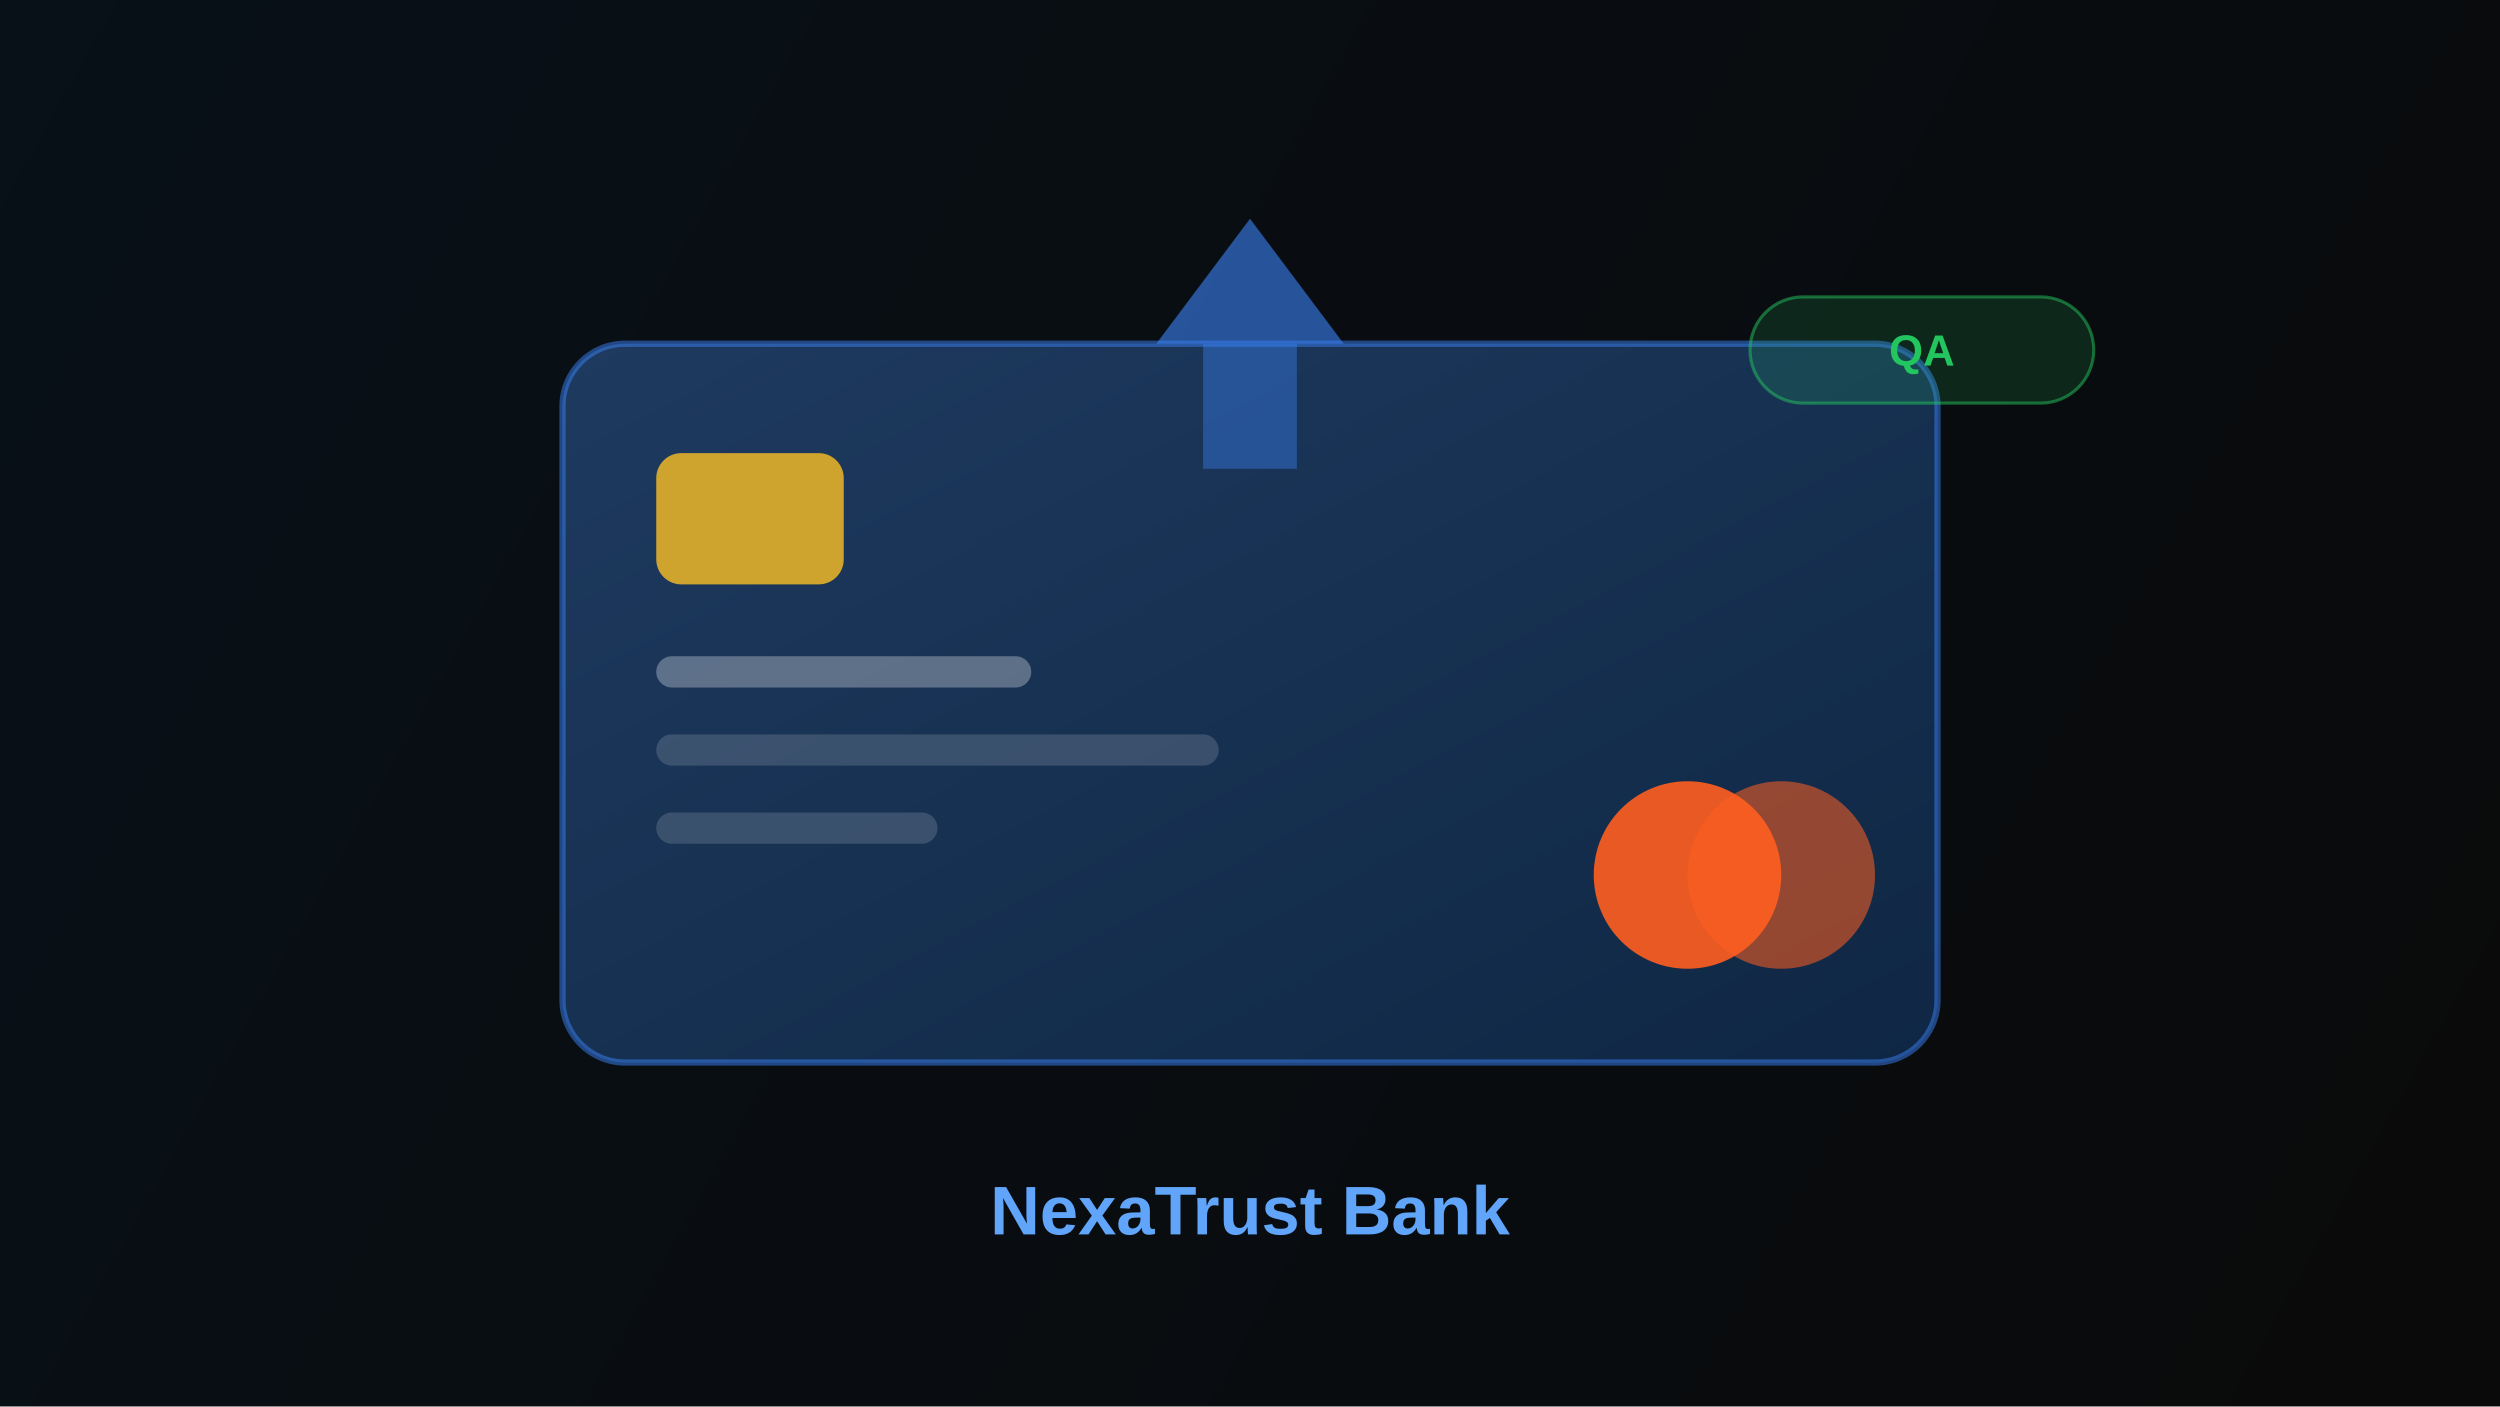
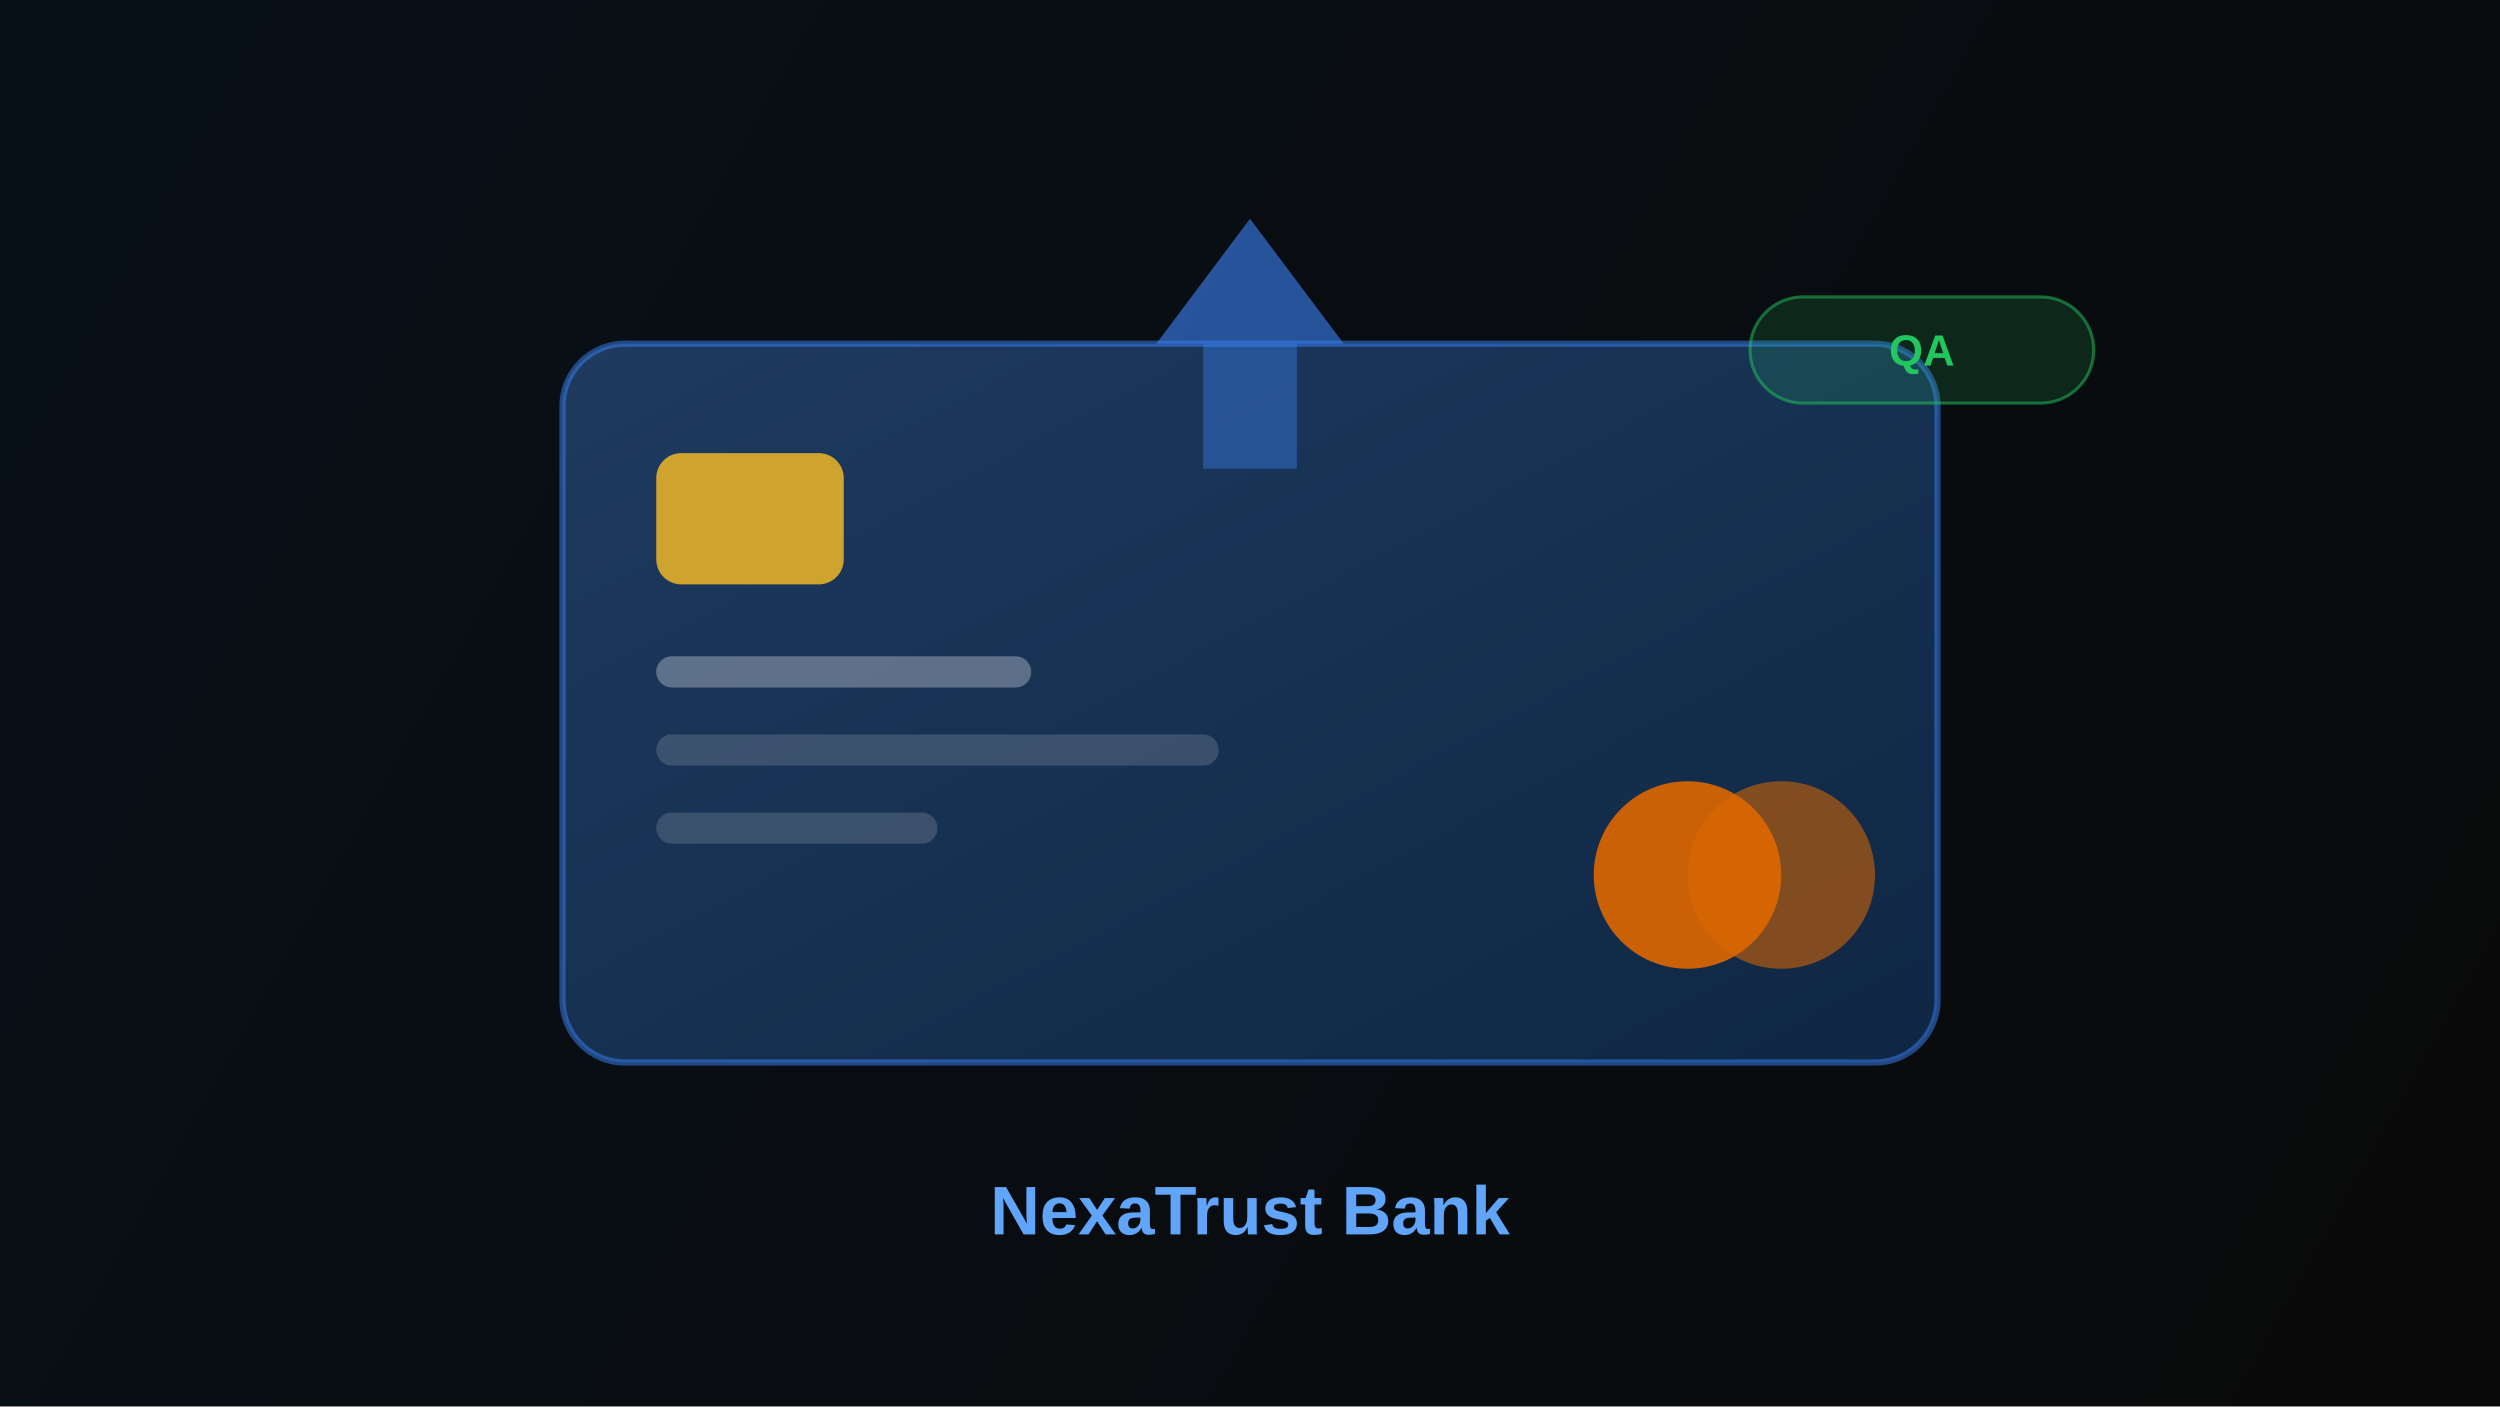
<svg xmlns="http://www.w3.org/2000/svg" viewBox="0 0 800 450" fill="none">
  <rect width="800" height="450" fill="#0a0a0a" />
  <defs>
    <linearGradient id="bg" x1="0" y1="0" x2="800" y2="450" gradientUnits="userSpaceOnUse">
      <stop stop-color="#081018" />
      <stop offset="1" stop-color="#0a0a0a" />
    </linearGradient>
    <linearGradient id="card" x1="0" y1="0" x2="1" y2="1">
      <stop stop-color="#1e3a5f" />
      <stop offset="1" stop-color="#0f2744" />
    </linearGradient>
  </defs>
  <rect width="800" height="450" fill="url(#bg)" />
  <rect x="180" y="110" width="440" height="230" rx="20" fill="url(#card)" stroke="#3b82f6" stroke-opacity="0.5" stroke-width="2" />
  <rect x="210" y="145" width="60" height="42" rx="8" fill="#fbbf24" fill-opacity="0.8" />
  <rect x="210" y="210" width="120" height="10" rx="5" fill="#ffffff" fill-opacity="0.3" />
  <rect x="210" y="235" width="180" height="10" rx="5" fill="#ffffff" fill-opacity="0.15" />
  <rect x="210" y="260" width="90" height="10" rx="5" fill="#ffffff" fill-opacity="0.15" />
-   <circle cx="540" cy="280" r="30" fill="#ff5f1f" fill-opacity="0.9" />
-   <circle cx="570" cy="280" r="30" fill="#ff5f1f" fill-opacity="0.55" />
+   <circle cx="540" cy="280" r="30" fill="#de6800" fill-opacity="0.9" />
+   <circle cx="570" cy="280" r="30" fill="#de6800" fill-opacity="0.55" />
  <path d="M400 70 L430 110 L370 110 Z" fill="#3b82f6" fill-opacity="0.6" />
  <rect x="385" y="110" width="30" height="40" fill="#3b82f6" fill-opacity="0.4" />
  <rect x="560" y="95" width="110" height="34" rx="17" fill="#22c55e" fill-opacity="0.15" stroke="#22c55e" stroke-opacity="0.5" />
  <text x="615" y="117" text-anchor="middle" fill="#22c55e" font-family="Arial,sans-serif" font-size="14" font-weight="700">QA</text>
  <text x="400" y="395" text-anchor="middle" fill="#60a5fa" font-family="Arial,sans-serif" font-size="22" font-weight="700">NexaTrust Bank</text>
</svg>
